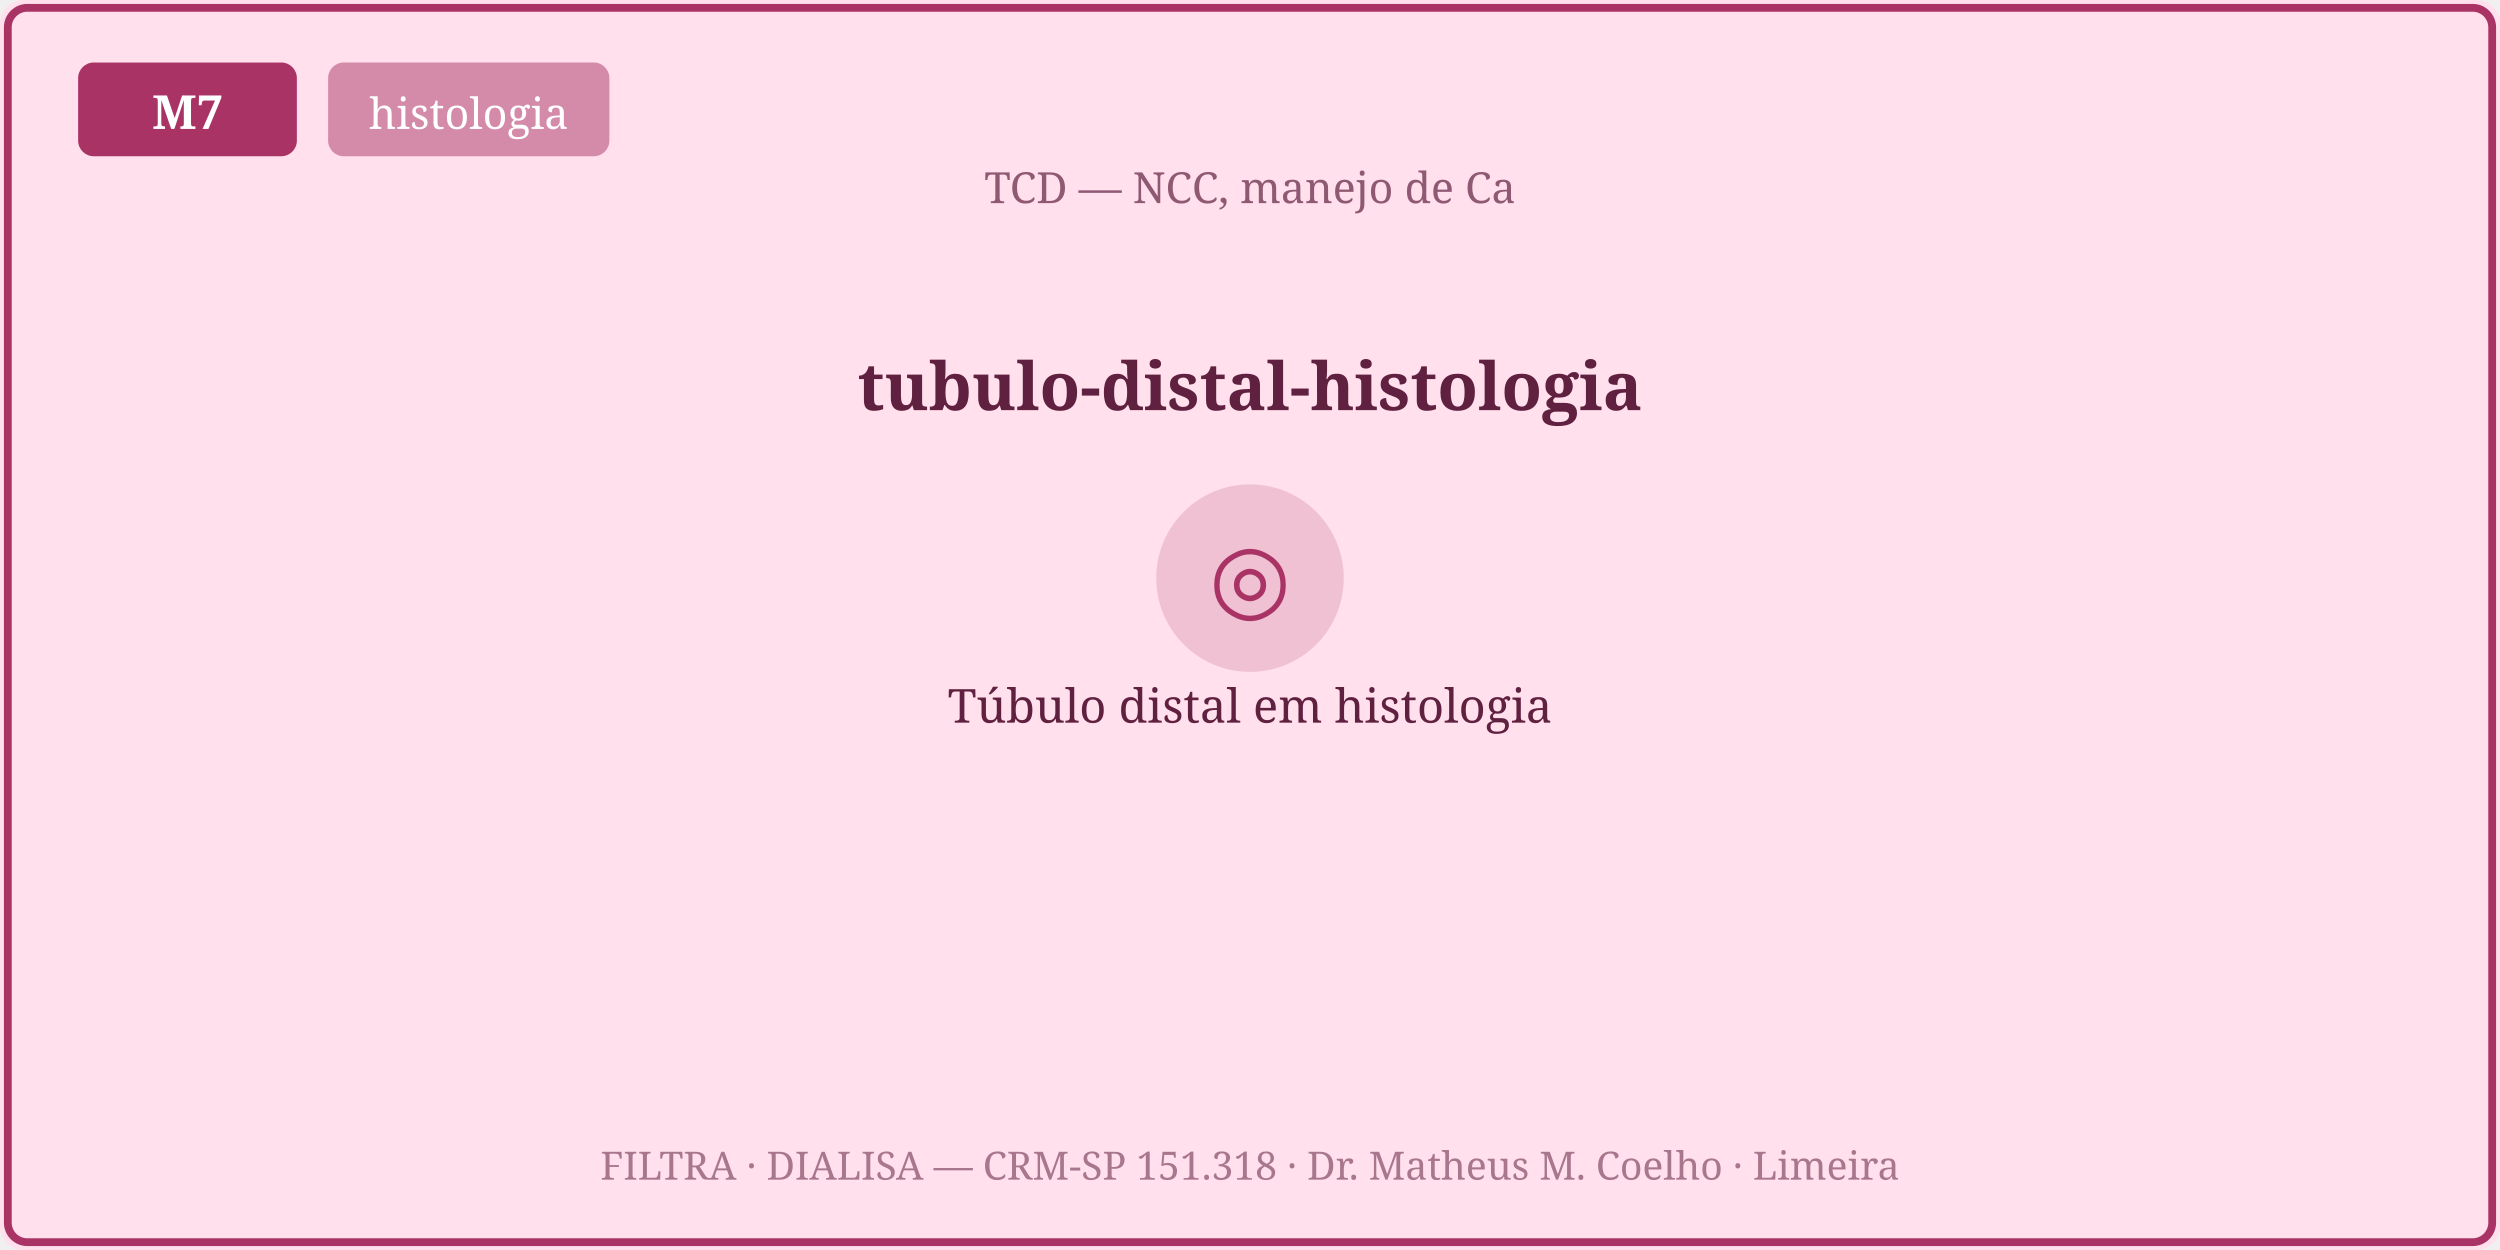
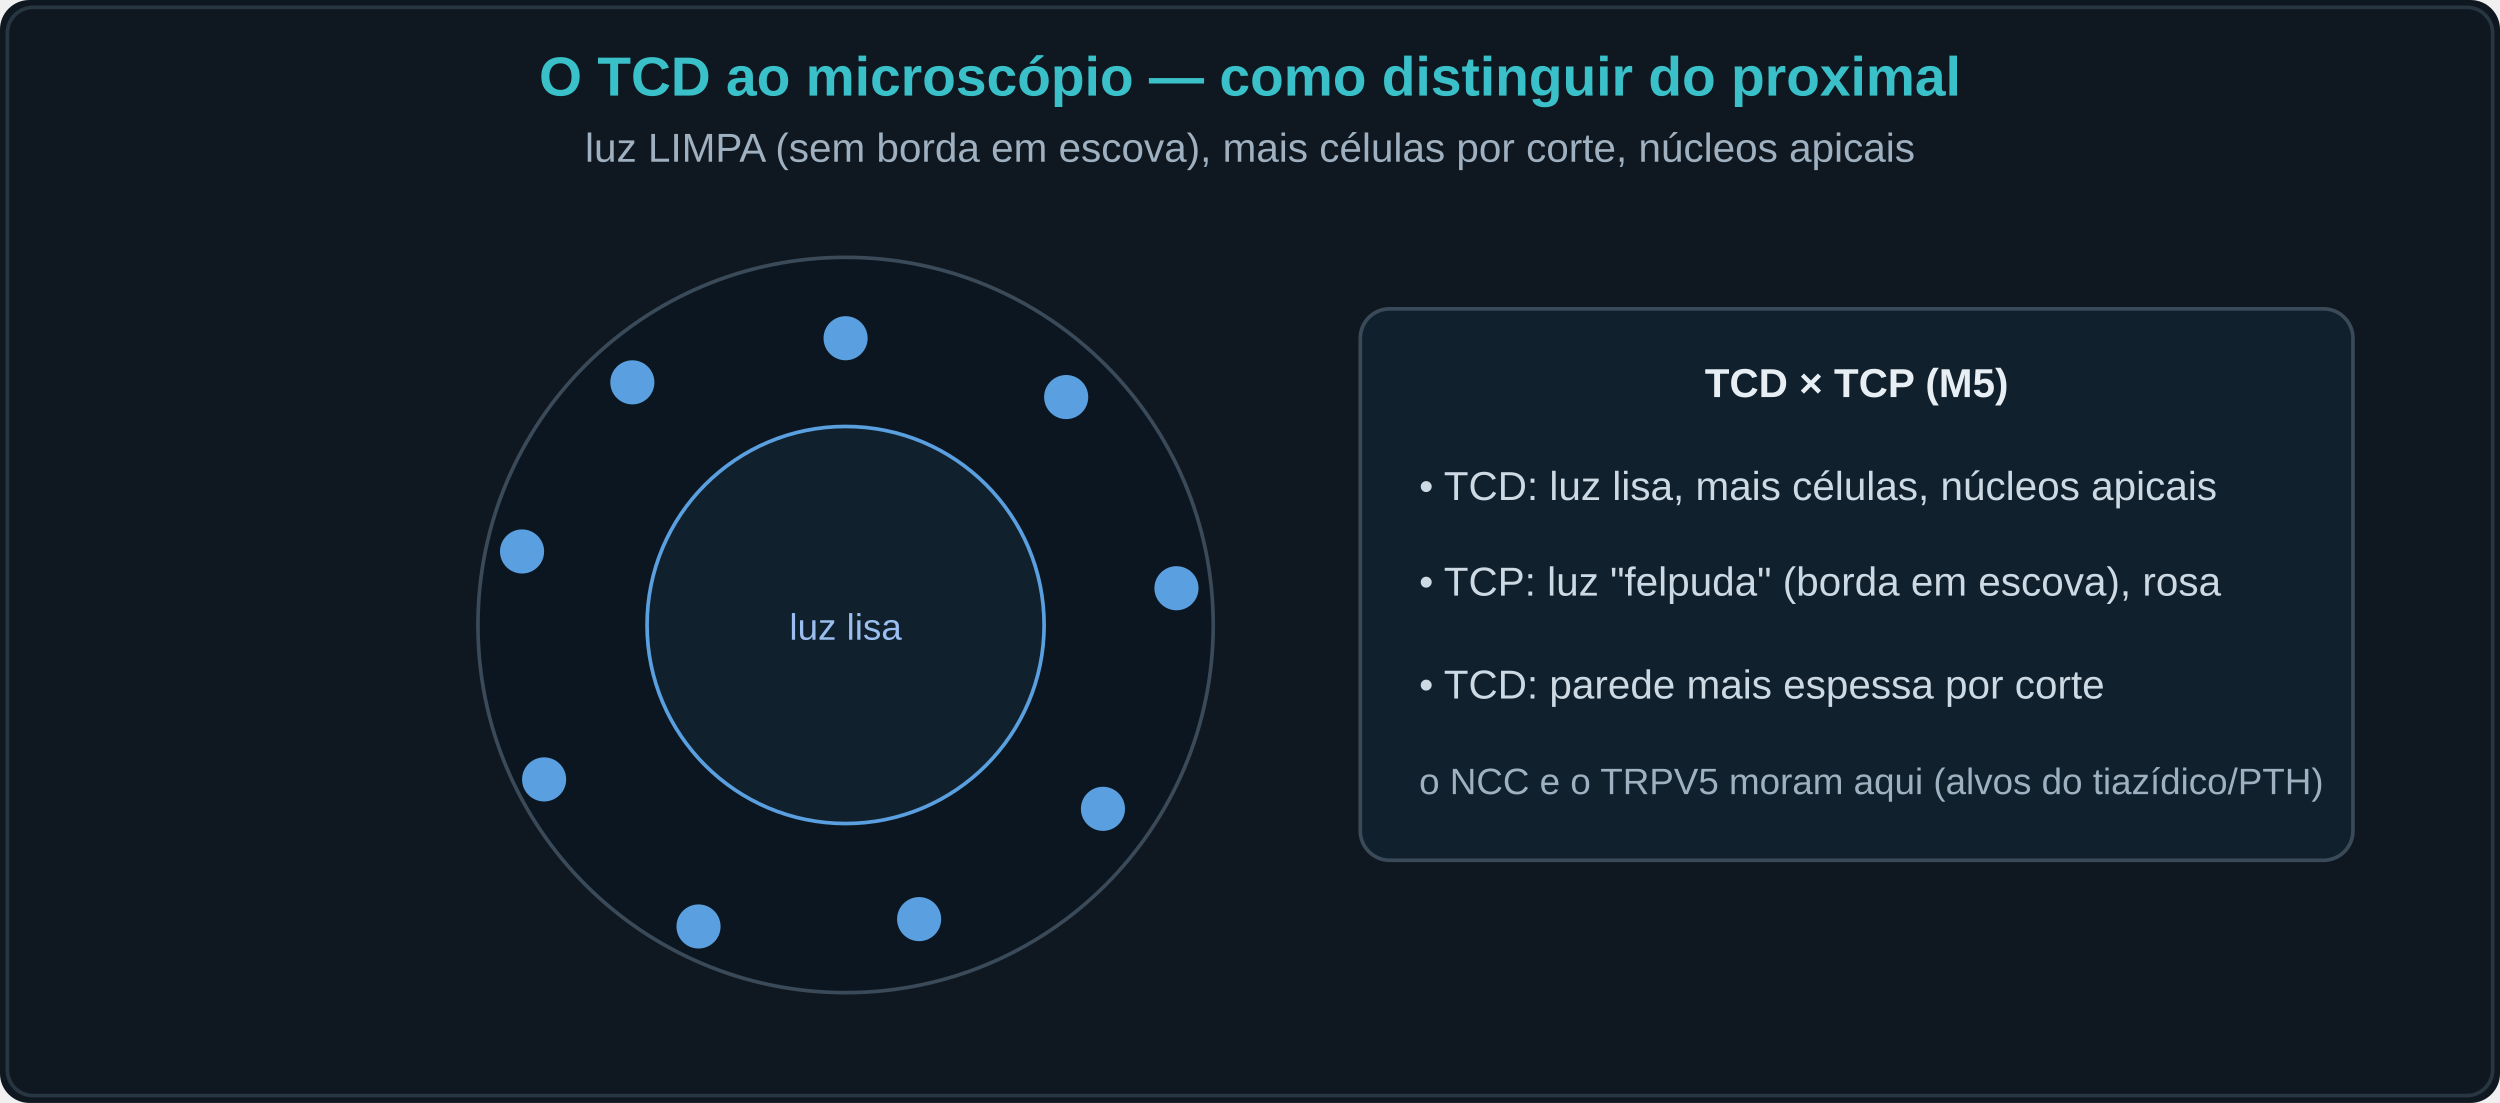
- <svg xmlns="http://www.w3.org/2000/svg" viewBox="0 0 640 320" font-family="Georgia,serif">
-   <rect width="640" height="320" fill="#ffe0ec" rx="6" />
-   <rect x="2" y="2" width="636" height="316" rx="5" fill="none" stroke="#aa3366" stroke-width="2" />
-   <rect x="20" y="16" width="56" height="24" rx="4" fill="#aa3366" />
-   <text x="48" y="33" text-anchor="middle" font-size="12" font-weight="bold" fill="white">M7</text>
-   <rect x="84" y="16" width="72" height="24" rx="4" fill="#aa3366" opacity="0.5" />
-   <text x="120" y="33" text-anchor="middle" font-size="11" fill="white">histologia</text>
-   <text x="320" y="52" text-anchor="middle" font-size="11" fill="#602040" opacity="0.7">TCD — NCC, manejo de Ca</text>
-   <text x="320" y="105" text-anchor="middle" font-size="17" font-weight="bold" fill="#602040">tubulo-distal-histologia</text>
-   <circle cx="320" cy="148" r="24" fill="#aa3366" opacity="0.18" />
-   <text x="320" y="156" text-anchor="middle" font-size="24" fill="#aa3366">◎</text>
-   <text x="320" y="185" text-anchor="middle" font-size="12" fill="#602040">Túbulo distal em histologia</text>
-   <text x="320" y="302" text-anchor="middle" font-size="10" fill="#602040" opacity="0.55">FILTRA · DIALISA — CRM-SP 151.318 · Dr. Matheus M. Coelho · Limeira</text>
+ <svg xmlns="http://www.w3.org/2000/svg" viewBox="0 0 680 300" font-family="system-ui,Arial,sans-serif">
+   <rect width="680" height="300" rx="8" fill="#0f1720" />
+   <rect x="2" y="2" width="676" height="296" rx="7" fill="none" stroke="#283642" />
+   <text x="340" y="26" text-anchor="middle" font-size="15" font-weight="bold" fill="#39c0c8">O TCD ao microscópio — como distinguir do proximal</text>
+   <text x="340" y="44" text-anchor="middle" font-size="11" fill="#9fb1c0">luz LIMPA (sem borda em escova), mais células por corte, núcleos apicais</text>
+   <circle cx="230" cy="170" r="100" fill="#0c1620" stroke="#3a4a58" />
+   <circle cx="230" cy="170" r="54" fill="#10202c" stroke="#5aa0e0" />
+   <text x="230" y="174" text-anchor="middle" font-size="10" fill="#9bbef0">luz lisa</text>
+   <g fill="#5aa0e0">
+     <circle cx="230" cy="92" r="6" />
+     <circle cx="290" cy="108" r="6" />
+     <circle cx="320" cy="160" r="6" />
+     <circle cx="300" cy="220" r="6" />
+     <circle cx="250" cy="250" r="6" />
+     <circle cx="190" cy="252" r="6" />
+     <circle cx="148" cy="212" r="6" />
+     <circle cx="142" cy="150" r="6" />
+     <circle cx="172" cy="104" r="6" />
+   </g>
+   <rect x="370" y="84" width="270" height="150" rx="8" fill="#10202c" stroke="#3a4a58" />
+   <text x="505" y="108" text-anchor="middle" font-size="11" fill="#e7eef4" font-weight="bold">TCD × TCP (M5)</text>
+   <text x="386" y="136" font-size="11" fill="#cdd9e3">• TCD: luz lisa, mais células, núcleos apicais</text>
+   <text x="386" y="162" font-size="11" fill="#cdd9e3">• TCP: luz "felpuda" (borda em escova), rosa</text>
+   <text x="386" y="190" font-size="11" fill="#cdd9e3">• TCD: parede mais espessa por corte</text>
+   <text x="386" y="216" font-size="10" fill="#9fb1c0">o NCC e o TRPV5 moram aqui (alvos do tiazídico/PTH)</text>
</svg>
